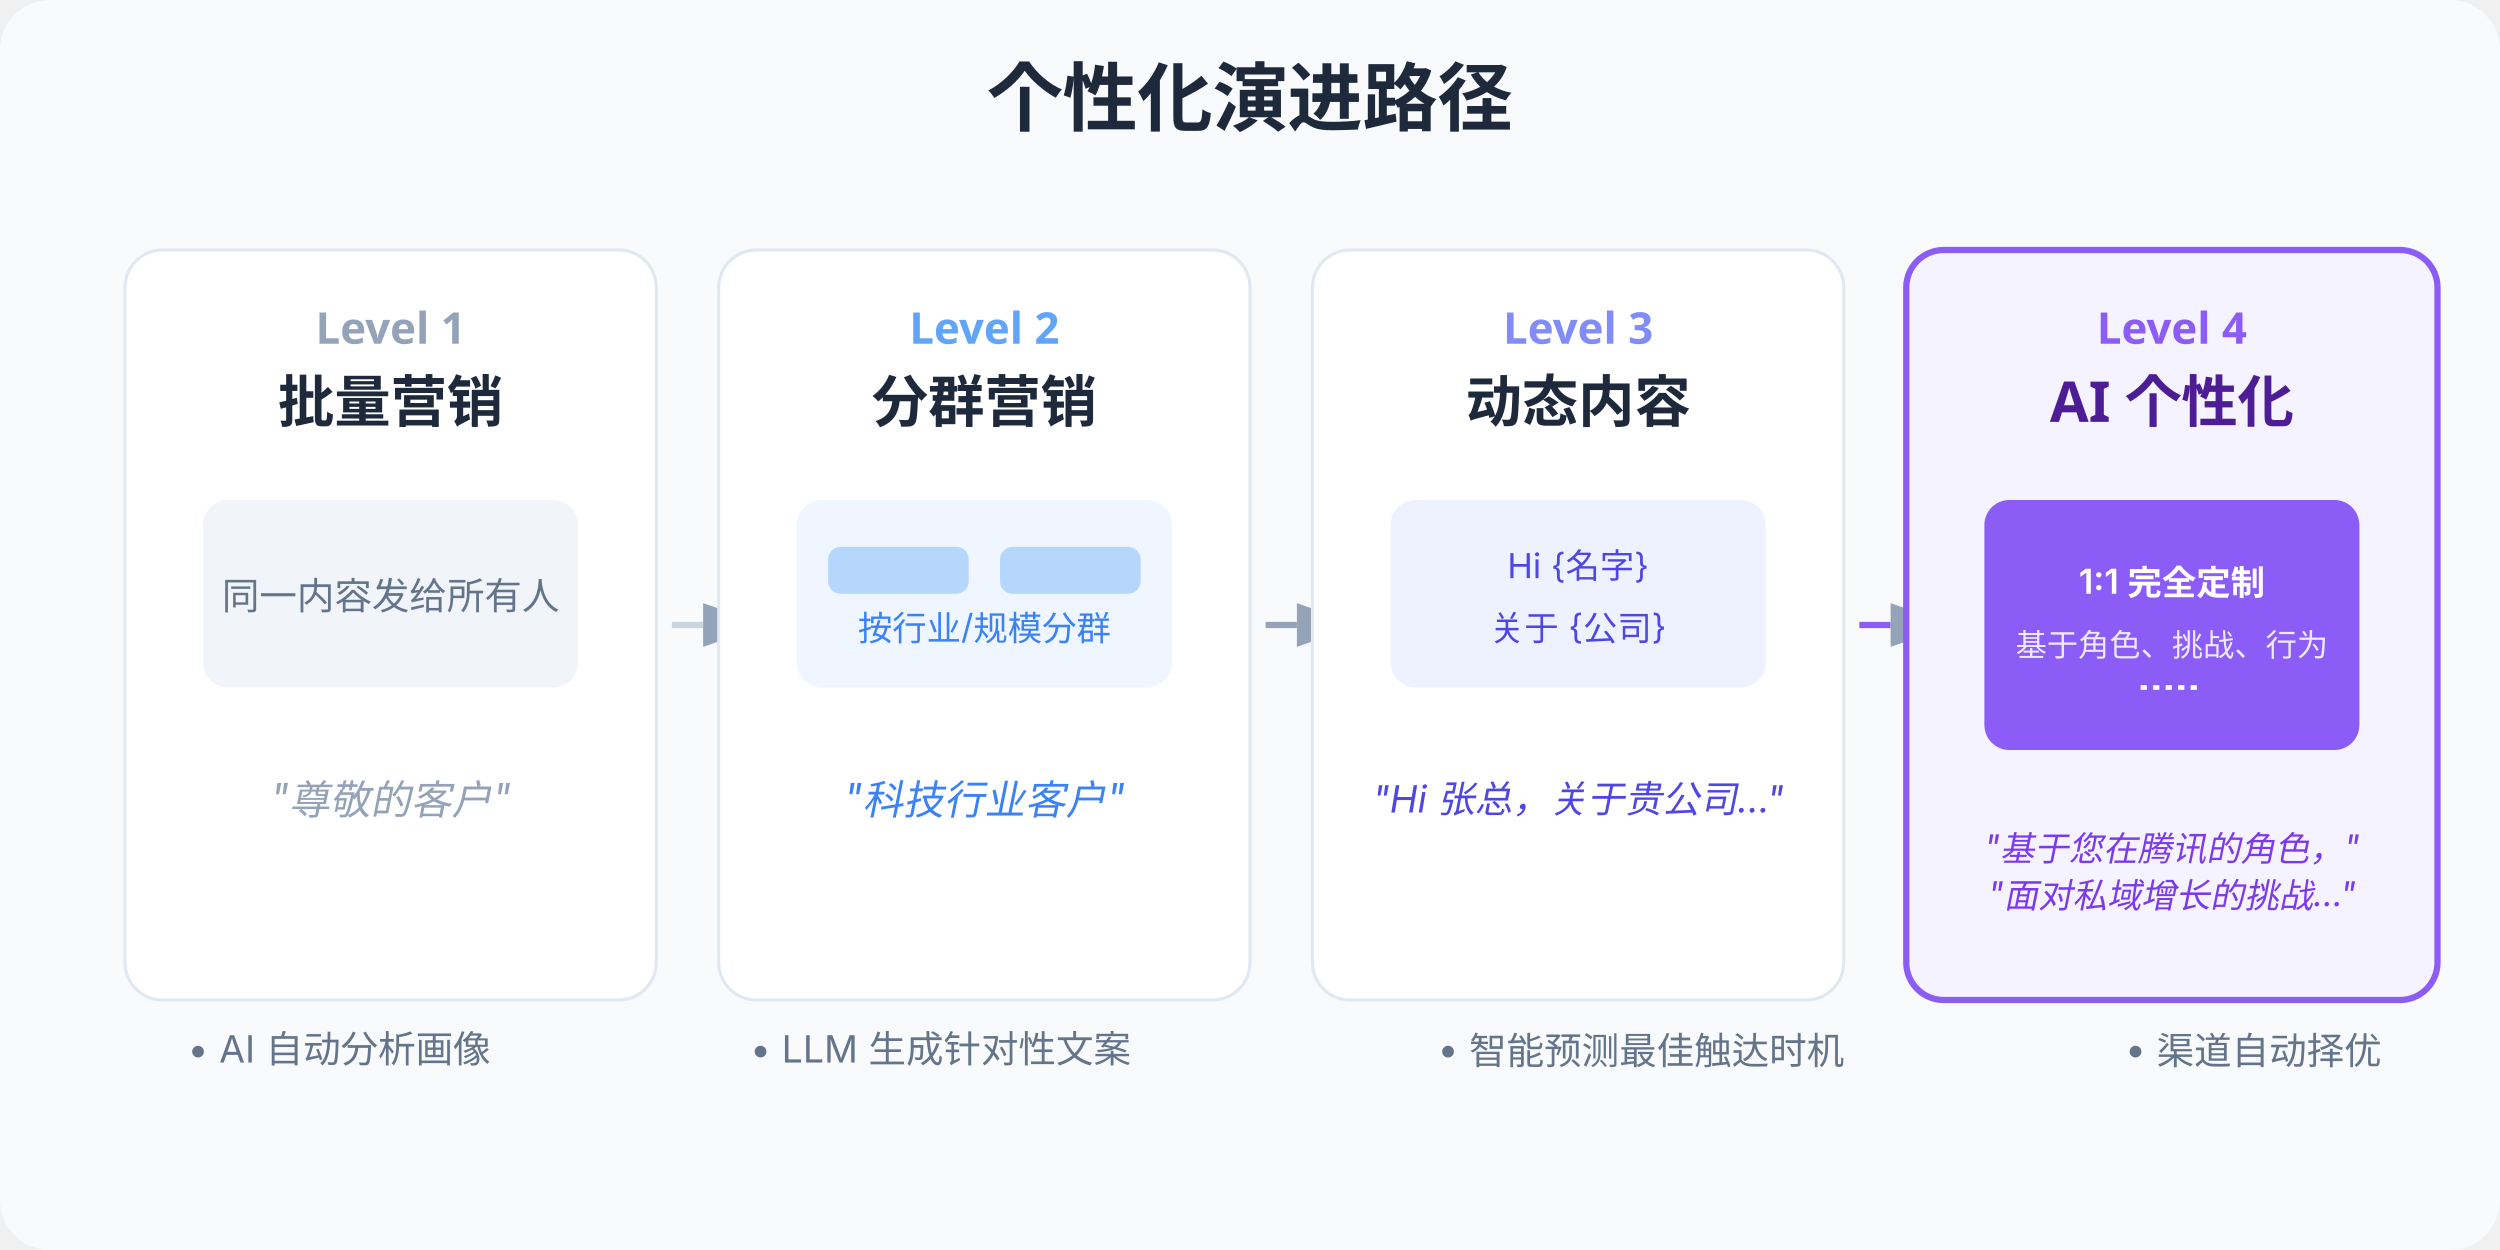
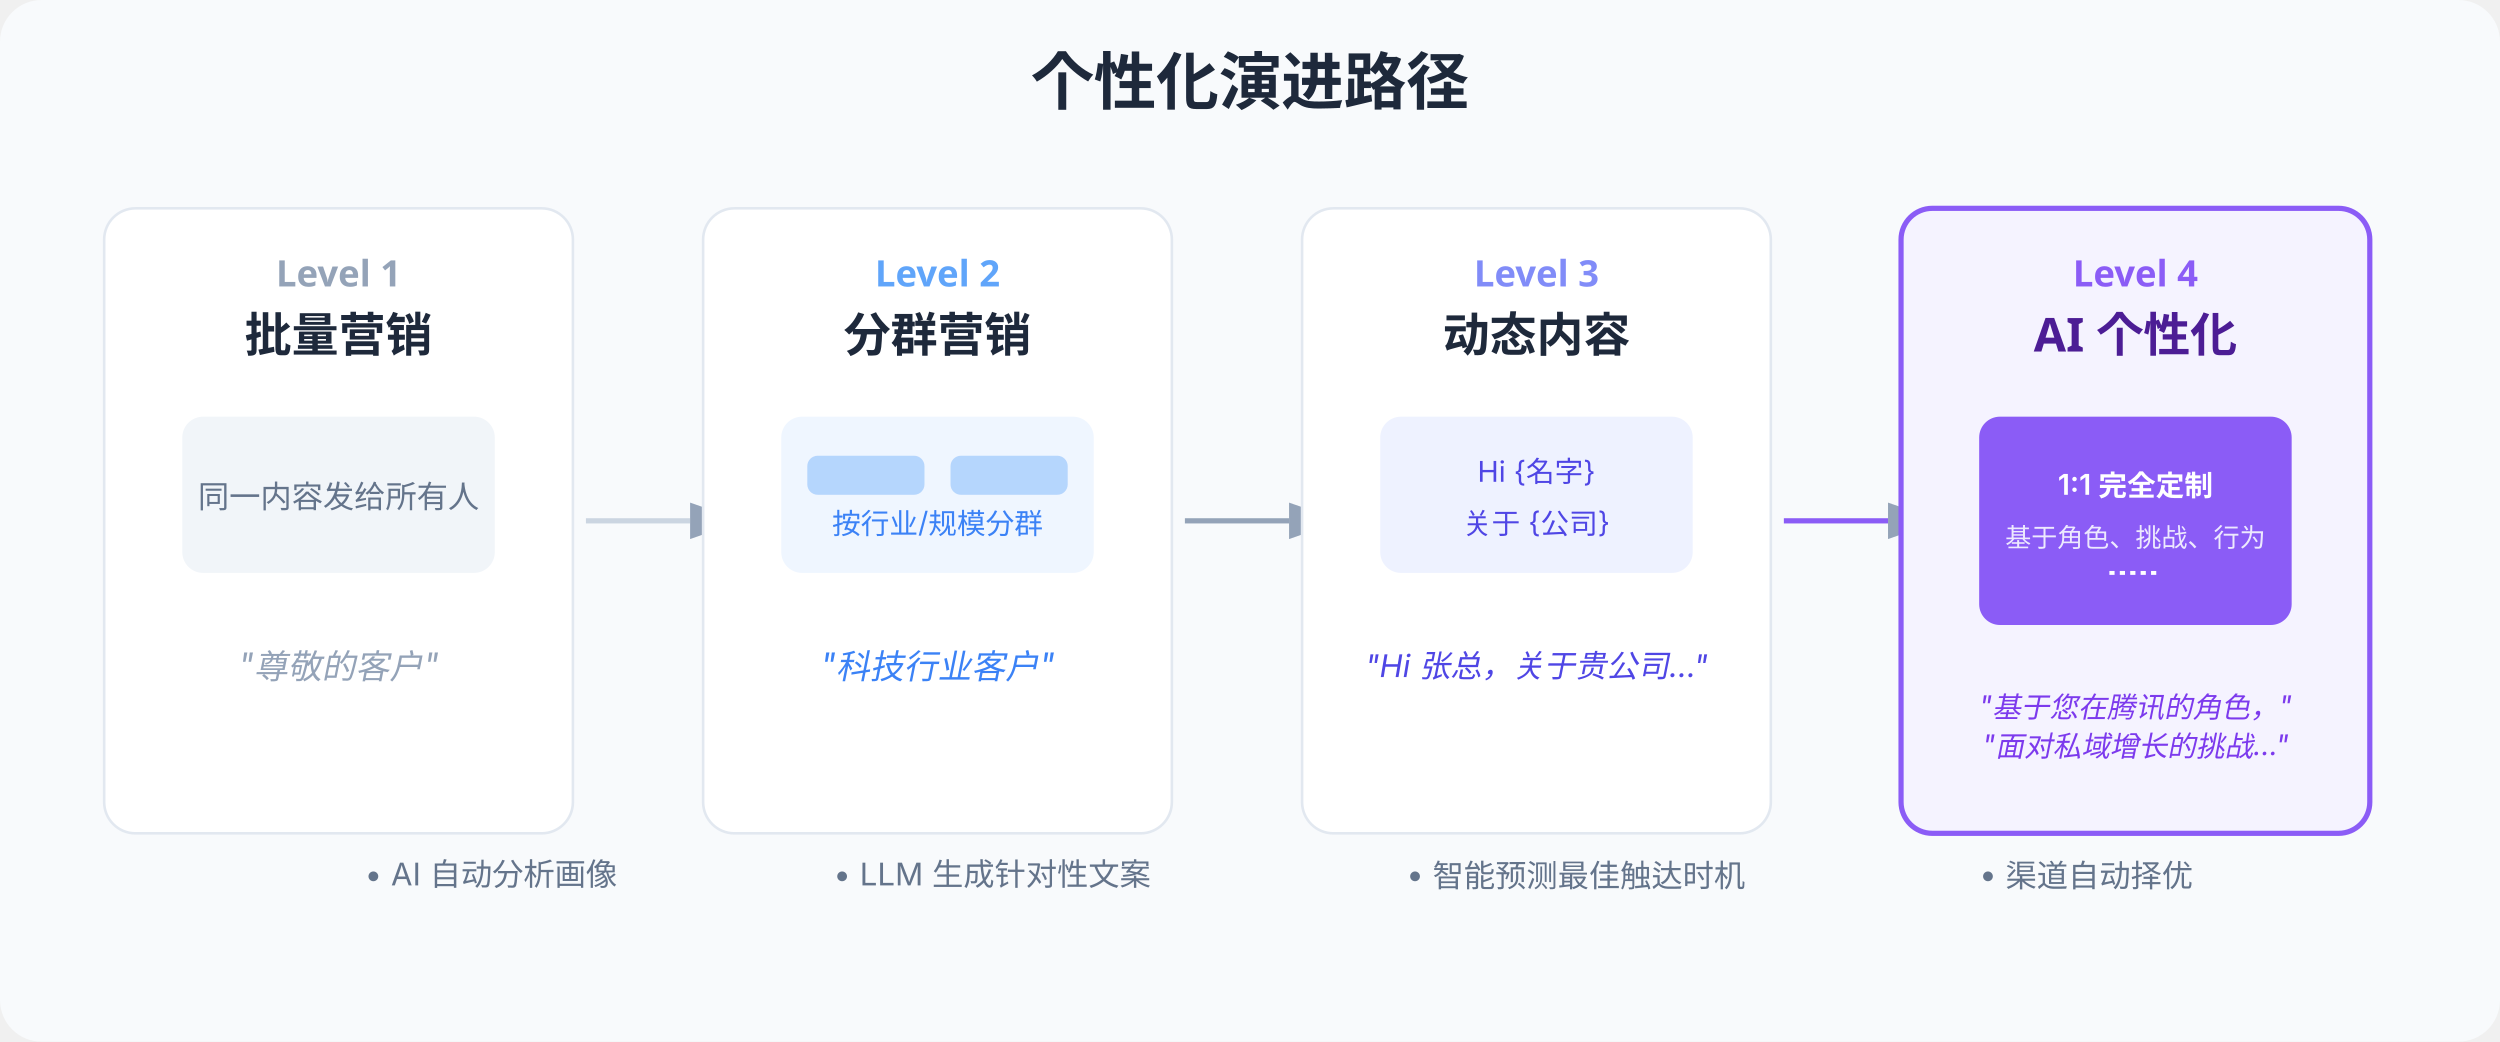
- <svg xmlns="http://www.w3.org/2000/svg" width="800" height="400" viewBox="0 0 800 400">
-   <rect width="800" height="400" fill="#F8FAFC" rx="16" />
-   <text x="400" y="40" font-family="Outfit, sans-serif" font-size="24" font-weight="600" text-anchor="middle" fill="#1E293B">个性化演进路径</text>
+ <svg xmlns="http://www.w3.org/2000/svg" width="960" height="400" viewBox="0 0 960 400">
+   <rect width="960" height="400" fill="#F8FAFC" rx="16" />
+   <text x="480" y="40" font-family="Outfit, sans-serif" font-size="24" font-weight="600" text-anchor="middle" fill="#1E293B">个性化演进路径</text>
  <g transform="translate(40, 80)">
-     <rect x="0" y="0" width="170" height="240" rx="12" fill="#FFFFFF" stroke="#E2E8F0" />
-     <text x="85" y="30" font-family="Outfit, sans-serif" font-size="14" font-weight="600" text-anchor="middle" fill="#94A3B8">Level 1</text>
-     <text x="85" y="55" font-family="Outfit, sans-serif" font-size="18" font-weight="700" text-anchor="middle" fill="#1E293B">批量营销</text>
-     <rect x="25" y="80" width="120" height="60" rx="8" fill="#F1F5F9" />
-     <text x="85" y="115" font-family="Inter, sans-serif" font-size="12" text-anchor="middle" fill="#64748B">同一内容发给所有人</text>
-     <text x="85" y="180" font-family="Inter, sans-serif" font-size="13" font-style="italic" text-anchor="middle" fill="#94A3B8">"尊敬的客户"</text>
-     <path d="M 175 120 L 185 120" stroke="#CBD5E1" stroke-width="2" marker-end="url(#arrowhead)" />
-     <rect x="190" y="0" width="170" height="240" rx="12" fill="#FFFFFF" stroke="#E2E8F0" />
-     <text x="275" y="30" font-family="Outfit, sans-serif" font-size="14" font-weight="600" text-anchor="middle" fill="#60A5FA">Level 2</text>
-     <text x="275" y="55" font-family="Outfit, sans-serif" font-size="18" font-weight="700" text-anchor="middle" fill="#1E293B">分群营销</text>
-     <g transform="translate(215, 80)">
+     <rect x="0" y="0" width="180" height="240" rx="12" fill="#FFFFFF" stroke="#E2E8F0" />
+     <text x="90" y="30" font-family="Outfit, sans-serif" font-size="14" font-weight="600" text-anchor="middle" fill="#94A3B8">Level 1</text>
+     <text x="90" y="55" font-family="Outfit, sans-serif" font-size="18" font-weight="700" text-anchor="middle" fill="#1E293B">批量营销</text>
+     <rect x="30" y="80" width="120" height="60" rx="8" fill="#F1F5F9" />
+     <text x="90" y="115" font-family="Inter, sans-serif" font-size="12" text-anchor="middle" fill="#64748B">同一内容发给所有人</text>
+     <text x="90" y="180" font-family="Inter, sans-serif" font-size="13" font-style="italic" text-anchor="middle" fill="#94A3B8">"尊敬的客户"</text>
+     <path d="M 185 120 L 225 120" stroke="#CBD5E1" stroke-width="2" marker-end="url(#arrowhead)" />
+     <rect x="230" y="0" width="180" height="240" rx="12" fill="#FFFFFF" stroke="#E2E8F0" />
+     <text x="320" y="30" font-family="Outfit, sans-serif" font-size="14" font-weight="600" text-anchor="middle" fill="#60A5FA">Level 2</text>
+     <text x="320" y="55" font-family="Outfit, sans-serif" font-size="18" font-weight="700" text-anchor="middle" fill="#1E293B">分群营销</text>
+     <g transform="translate(260, 80)">
      <rect x="0" y="0" width="120" height="60" rx="8" fill="#EFF6FF" />
      <rect x="10" y="15" width="45" height="15" rx="4" fill="#60A5FA" opacity="0.4" />
      <rect x="65" y="15" width="45" height="15" rx="4" fill="#60A5FA" opacity="0.4" />
      <text x="60" y="45" font-family="Inter, sans-serif" font-size="11" text-anchor="middle" fill="#3B82F6">按行业/规模分群</text>
    </g>
-     <text x="275" y="180" font-family="Inter, sans-serif" font-size="13" font-style="italic" text-anchor="middle" fill="#3B82F6">"科技行业客户"</text>
-     <path d="M 365 120 L 375 120" stroke="#94A3B8" stroke-width="2" marker-end="url(#arrowhead)" />
-     <rect x="380" y="0" width="170" height="240" rx="12" fill="#FFFFFF" stroke="#E2E8F0" />
-     <text x="465" y="30" font-family="Outfit, sans-serif" font-size="14" font-weight="600" text-anchor="middle" fill="#818CF8">Level 3</text>
-     <text x="465" y="55" font-family="Outfit, sans-serif" font-size="18" font-weight="700" text-anchor="middle" fill="#1E293B">动态内容</text>
-     <g transform="translate(405, 80)">
+     <text x="320" y="180" font-family="Inter, sans-serif" font-size="13" font-style="italic" text-anchor="middle" fill="#3B82F6">"科技行业客户"</text>
+     <path d="M 415 120 L 455 120" stroke="#94A3B8" stroke-width="2" marker-end="url(#arrowhead)" />
+     <rect x="460" y="0" width="180" height="240" rx="12" fill="#FFFFFF" stroke="#E2E8F0" />
+     <text x="550" y="30" font-family="Outfit, sans-serif" font-size="14" font-weight="600" text-anchor="middle" fill="#818CF8">Level 3</text>
+     <text x="550" y="55" font-family="Outfit, sans-serif" font-size="18" font-weight="700" text-anchor="middle" fill="#1E293B">动态内容</text>
+     <g transform="translate(490, 80)">
      <rect x="0" y="0" width="120" height="60" rx="8" fill="#EEF2FF" />
      <text x="60" y="25" font-family="Inter, sans-serif" font-size="11" text-anchor="middle" fill="#4F46E5">Hi {名字}</text>
      <text x="60" y="45" font-family="Inter, sans-serif" font-size="11" text-anchor="middle" fill="#4F46E5">关于 {公司}</text>
    </g>
-     <text x="465" y="180" font-family="Inter, sans-serif" font-size="12" font-style="italic" text-anchor="middle" fill="#4F46E5">"Hi 张总，关于贵公司..."</text>
-     <path d="M 555 120 L 565 120" stroke="#8B5CF6" stroke-width="2" marker-end="url(#arrowhead)" />
-     <rect x="570" y="0" width="170" height="240" rx="12" fill="#F5F3FF" stroke="#8B5CF6" stroke-width="2" />
-     <text x="655" y="30" font-family="Outfit, sans-serif" font-size="14" font-weight="800" text-anchor="middle" fill="#8B5CF6">Level 4</text>
-     <text x="655" y="55" font-family="Outfit, sans-serif" font-size="18" font-weight="700" text-anchor="middle" fill="#4C1D95">AI 个性化</text>
-     <g transform="translate(595, 80)">
+     <text x="550" y="180" font-family="Inter, sans-serif" font-size="12" font-style="italic" text-anchor="middle" fill="#4F46E5">"Hi 张总，关于贵公司..."</text>
+     <path d="M 645 120 L 685 120" stroke="#8B5CF6" stroke-width="2" marker-end="url(#arrowhead)" />
+     <rect x="690" y="0" width="180" height="240" rx="12" fill="#F5F3FF" stroke="#8B5CF6" stroke-width="2" />
+     <text x="780" y="30" font-family="Outfit, sans-serif" font-size="14" font-weight="800" text-anchor="middle" fill="#8B5CF6">Level 4</text>
+     <text x="780" y="55" font-family="Outfit, sans-serif" font-size="18" font-weight="700" text-anchor="middle" fill="#4C1D95">AI 个性化</text>
+     <g transform="translate(720, 80)">
      <rect x="0" y="0" width="120" height="80" rx="8" fill="#8B5CF6" />
      <text x="60" y="30" font-family="Inter, sans-serif" font-size="11" font-weight="600" text-anchor="middle" fill="#FFFFFF">1:1 完全定制</text>
      <text x="60" y="50" font-family="Inter, sans-serif" font-size="10" text-anchor="middle" fill="#EDE9FE">基于角色、挑战、行为</text>
      <path d="M 50 60 L 70 60" stroke="#FFFFFF" stroke-width="1.5" stroke-dasharray="2 2" />
    </g>
-     <text x="655" y="195" font-family="Inter, sans-serif" font-size="11" font-style="italic" text-anchor="middle" fill="#7C3AED">"基于您在腾讯的角色，"</text>
-     <text x="655" y="210" font-family="Inter, sans-serif" font-size="11" font-style="italic" text-anchor="middle" fill="#7C3AED">"面对私域增长的挑战..."</text>
+     <text x="780" y="195" font-family="Inter, sans-serif" font-size="11" font-style="italic" text-anchor="middle" fill="#7C3AED">"基于您在腾讯的角色，"</text>
+     <text x="780" y="210" font-family="Inter, sans-serif" font-size="11" font-style="italic" text-anchor="middle" fill="#7C3AED">"面对私域增长的挑战..."</text>
  </g>
-   <g transform="translate(60, 340)" font-family="Inter, sans-serif" font-size="12" fill="#64748B">
+   <g transform="translate(140, 340)" font-family="Inter, sans-serif" font-size="12" fill="#64748B">
    <text x="0" y="0">• AI 自动分析画像</text>
    <text x="180" y="0">• LLM 生成针对性文案</text>
    <text x="400" y="0">• 智能预测最佳触达时机</text>
    <text x="620" y="0">• 渠道自动择优</text>
  </g>
  <defs>
    <marker id="arrowhead" markerWidth="10" markerHeight="7" refX="0" refY="3.5" orient="auto">
      <polygon points="0 0, 10 3.5, 0 7" fill="#94A3B8" />
    </marker>
  </defs>
</svg>
